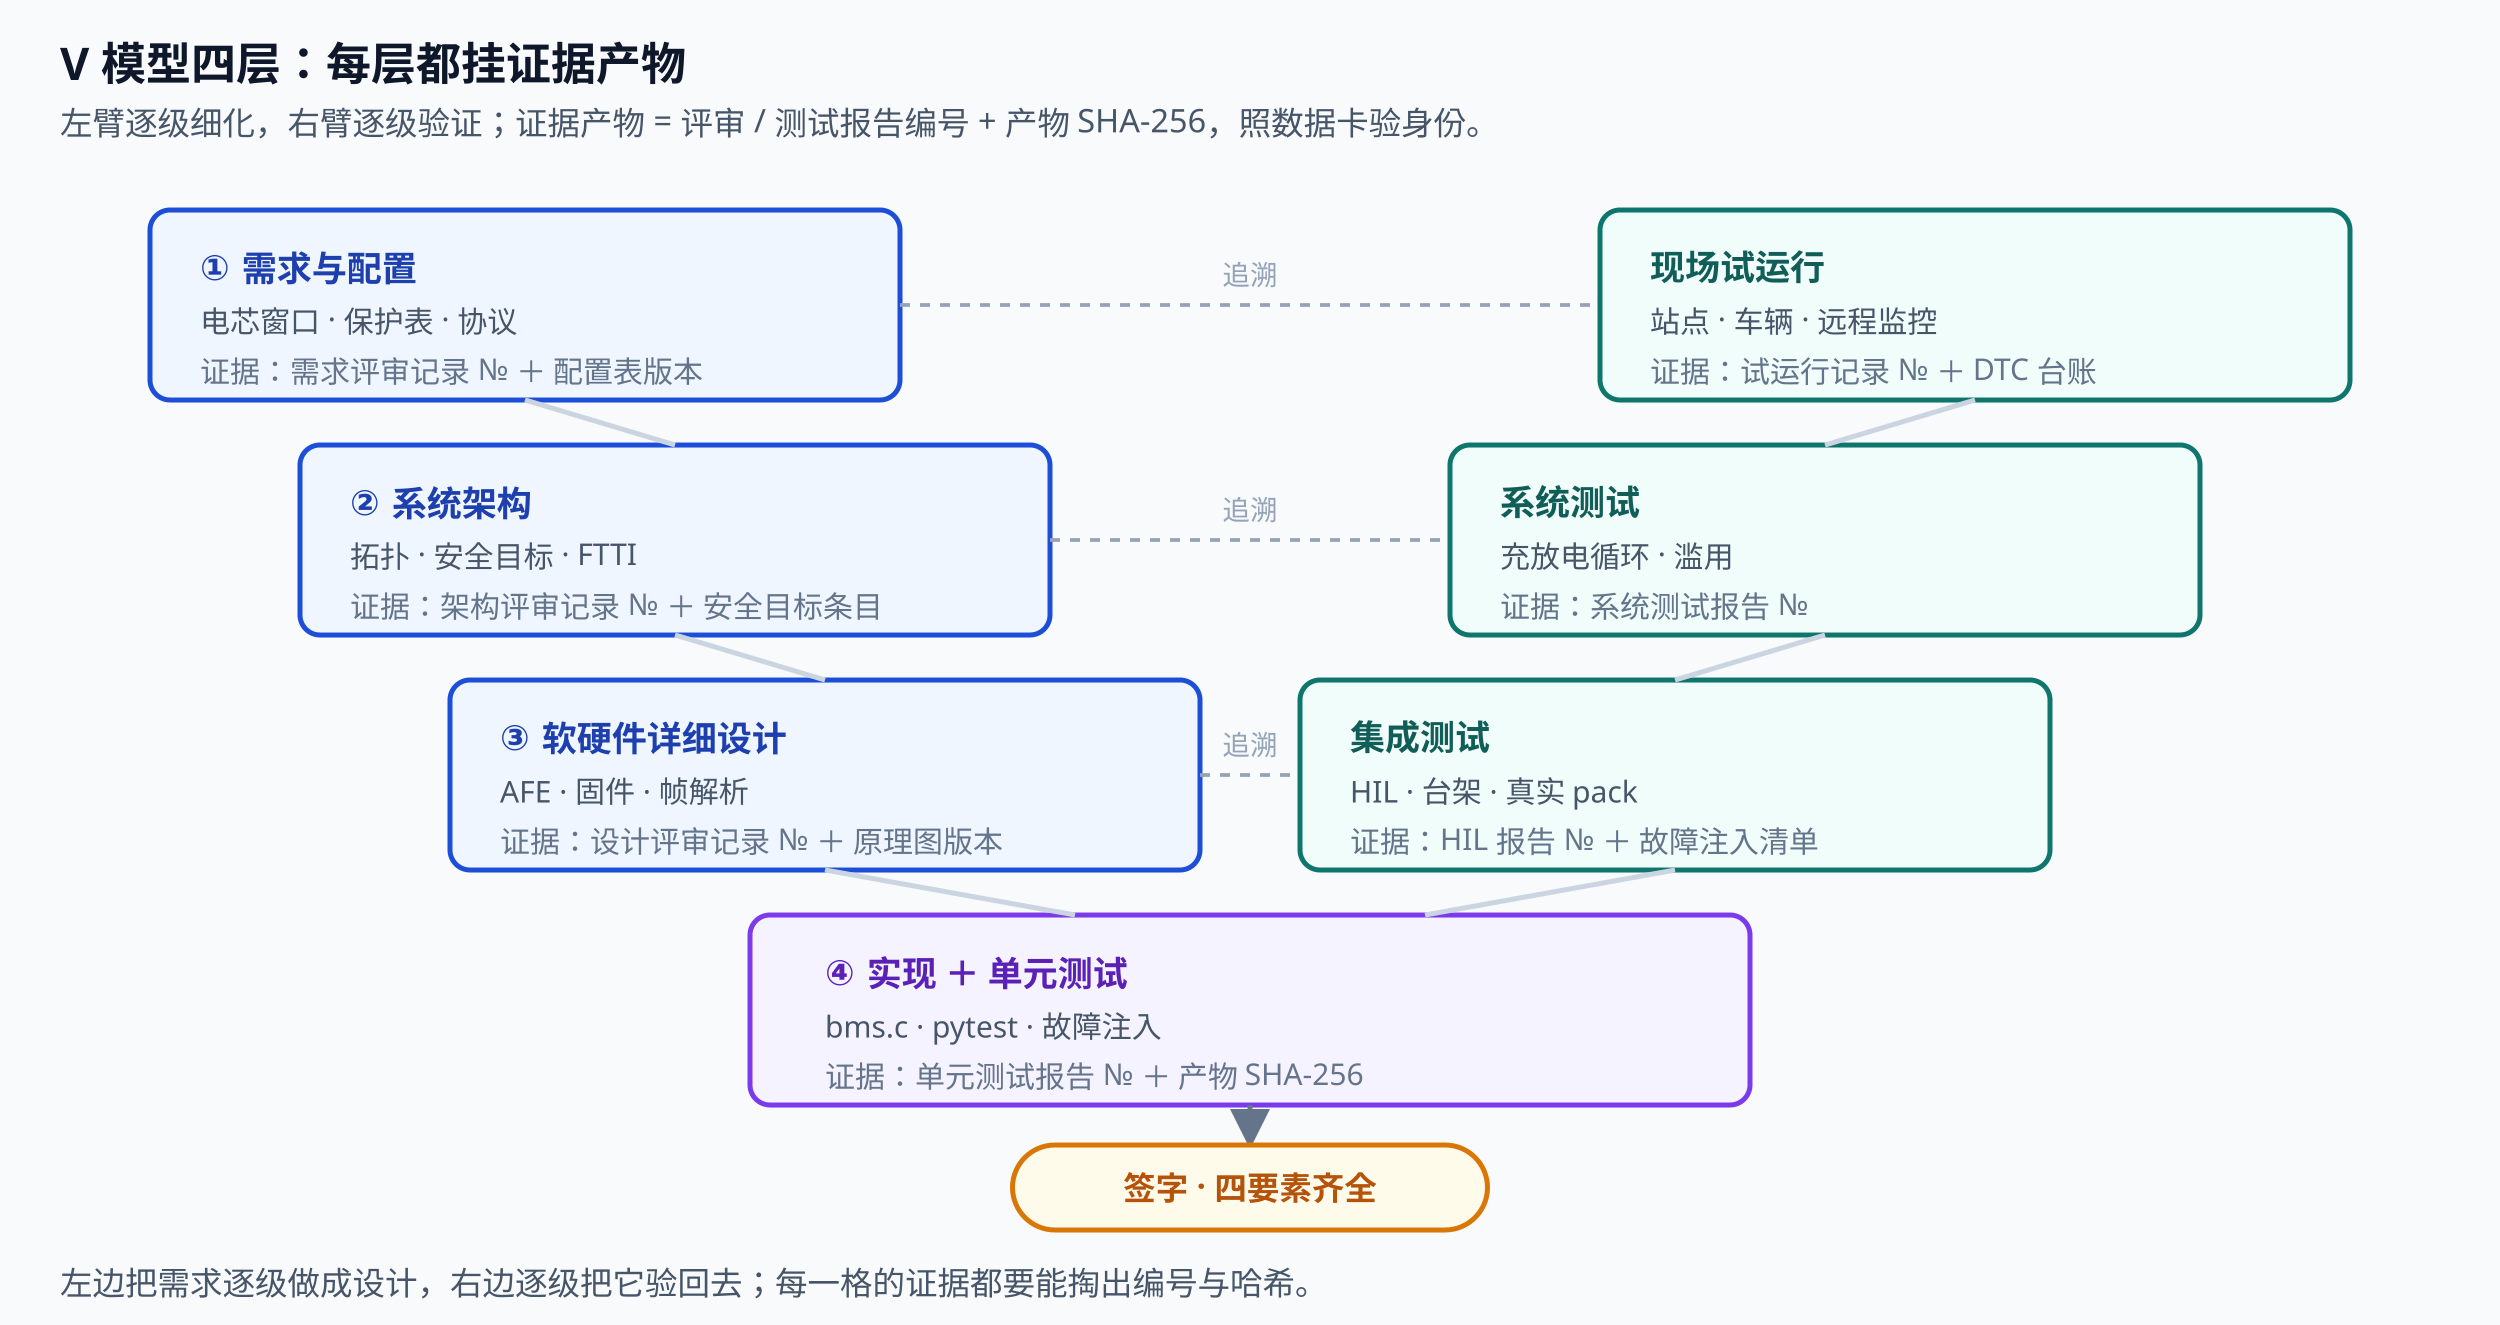
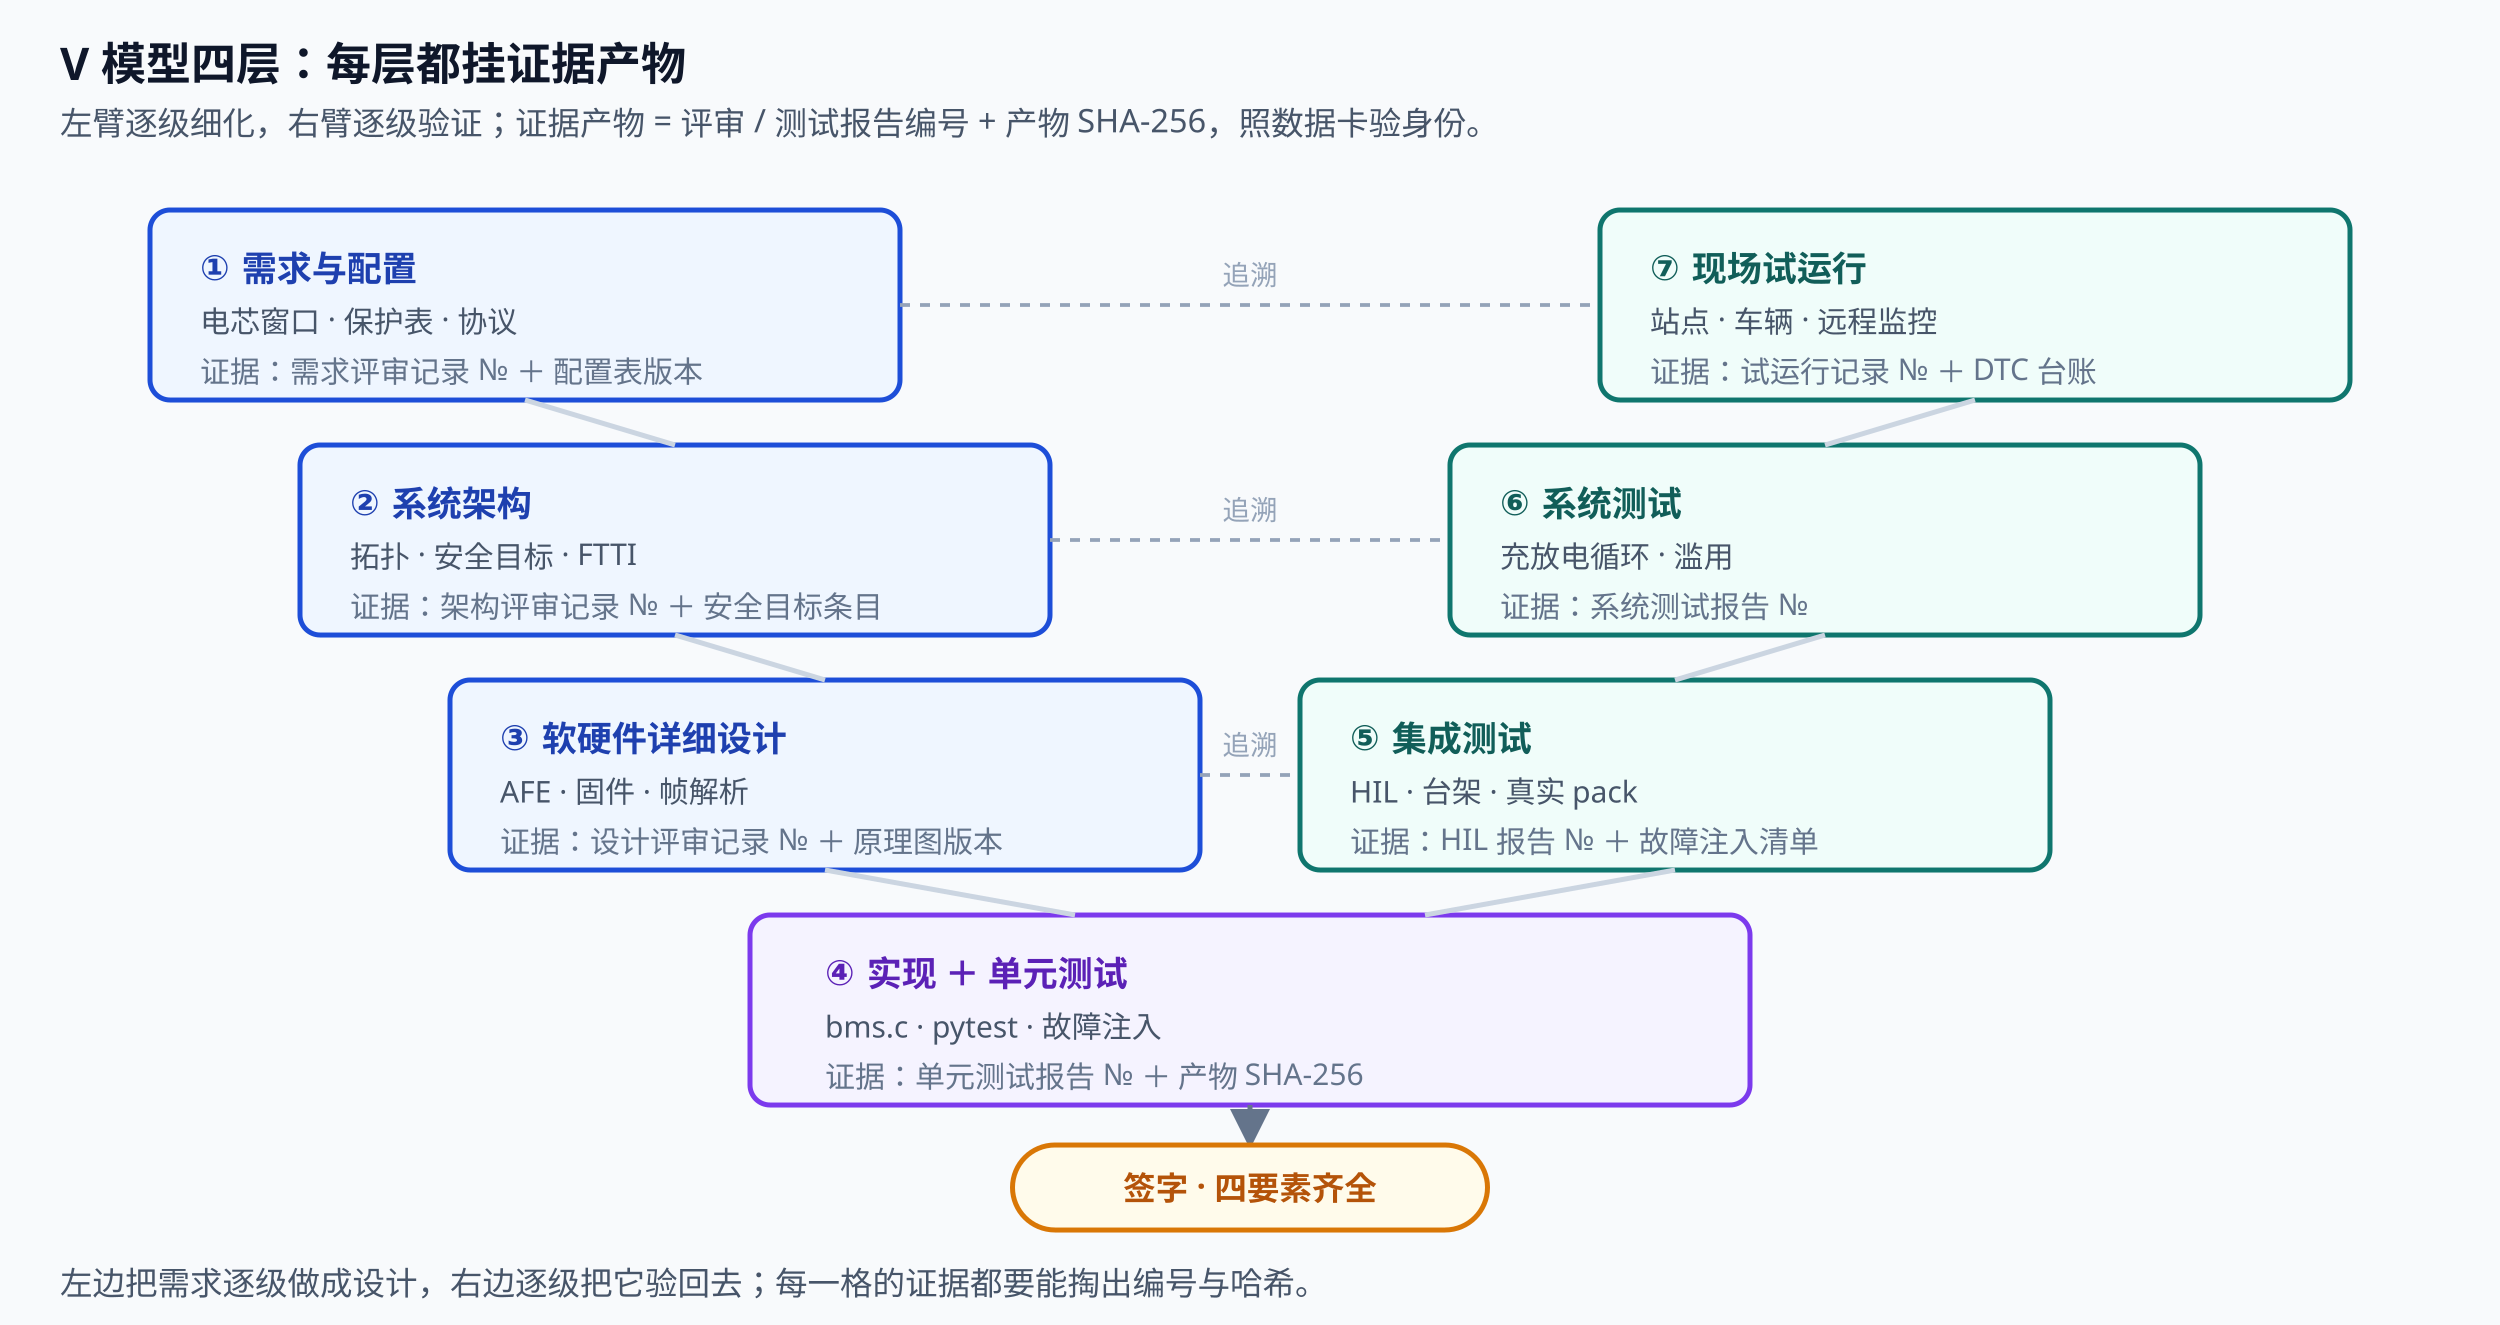
<svg xmlns="http://www.w3.org/2000/svg" viewBox="0 0 1000 530" width="1000" height="530" role="img" aria-label="V 模型四层：左臂设计、右臂验证，每层挂证据产物">
  <rect x="0" y="0" width="1000" height="530" fill="#f8fafc" />
  <text x="24" y="32" font-family="Noto Sans SC, Microsoft YaHei, sans-serif" font-size="18" font-weight="700" fill="#0f172a">V 模型四层：每层都挂证据产物</text>
  <text x="24" y="54" font-family="Noto Sans SC, Microsoft YaHei, sans-serif" font-size="13" fill="#475569">左臂逐级细化，右臂逐级验证；证据产物 = 评审 / 测试报告编号 + 产物 SHA-256，照数据卡验身份。</text>
  <defs>
    <marker id="arr26" viewBox="0 0 10 10" refX="9" refY="5" markerWidth="8" markerHeight="8" orient="auto-start-reverse">
      <path d="M0 0 L10 5 L0 10 z" fill="#64748b" />
    </marker>
  </defs>
  <rect x="60" y="84" width="300" height="76" rx="8" fill="#eff6ff" stroke="#1d4ed8" stroke-width="2" />
  <text x="80" y="112" font-family="Noto Sans SC, Microsoft YaHei, sans-serif" font-size="14" font-weight="700" fill="#1e40af">① 需求与配置</text>
  <text x="80" y="133" font-family="Noto Sans SC, Microsoft YaHei, sans-serif" font-size="12" fill="#475569">电芯窗口 · 保护表 · 协议</text>
  <text x="80" y="153" font-family="Noto Sans SC, Microsoft YaHei, sans-serif" font-size="12" fill="#64748b">证据：需求评审记录 № ＋ 配置表版本</text>
  <rect x="120" y="178" width="300" height="76" rx="8" fill="#eff6ff" stroke="#1d4ed8" stroke-width="2" />
  <text x="140" y="206" font-family="Noto Sans SC, Microsoft YaHei, sans-serif" font-size="14" font-weight="700" fill="#1e40af">② 系统架构</text>
  <text x="140" y="227" font-family="Noto Sans SC, Microsoft YaHei, sans-serif" font-size="12" fill="#475569">拓扑 · 安全目标 · FTTI</text>
  <text x="140" y="247" font-family="Noto Sans SC, Microsoft YaHei, sans-serif" font-size="12" fill="#64748b">证据：架构评审记录 № ＋ 安全目标条目</text>
  <rect x="180" y="272" width="300" height="76" rx="8" fill="#eff6ff" stroke="#1d4ed8" stroke-width="2" />
  <text x="200" y="300" font-family="Noto Sans SC, Microsoft YaHei, sans-serif" font-size="14" font-weight="700" fill="#1e40af">③ 软硬件详细设计</text>
  <text x="200" y="321" font-family="Noto Sans SC, Microsoft YaHei, sans-serif" font-size="12" fill="#475569">AFE · 固件 · 帧解析</text>
  <text x="200" y="341" font-family="Noto Sans SC, Microsoft YaHei, sans-serif" font-size="12" fill="#64748b">证据：设计评审记录 № ＋ 原理图版本</text>
  <rect x="300" y="366" width="400" height="76" rx="8" fill="#f5f3ff" stroke="#7c3aed" stroke-width="2" />
  <text x="330" y="394" font-family="Noto Sans SC, Microsoft YaHei, sans-serif" font-size="14" font-weight="700" fill="#5b21b6">④ 实现 ＋ 单元测试</text>
  <text x="330" y="415" font-family="Noto Sans SC, Microsoft YaHei, sans-serif" font-size="12" fill="#475569">bms.c · pytest · 故障注入</text>
  <text x="330" y="435" font-family="Noto Sans SC, Microsoft YaHei, sans-serif" font-size="12" fill="#64748b">证据：单元测试报告 № ＋ 产物 SHA-256</text>
  <rect x="520" y="272" width="300" height="76" rx="8" fill="#f0fdfa" stroke="#0f766e" stroke-width="2" />
-   <text x="540" y="300" font-family="Noto Sans SC, Microsoft YaHei, sans-serif" font-size="14" font-weight="700" fill="#115e59">集成测试</text>
+   <text x="540" y="300" font-family="Noto Sans SC, Microsoft YaHei, sans-serif" font-size="14" font-weight="700" fill="#115e59">⑤ 集成测试</text>
  <text x="540" y="321" font-family="Noto Sans SC, Microsoft YaHei, sans-serif" font-size="12" fill="#475569">HIL · 台架 · 真实 pack</text>
  <text x="540" y="341" font-family="Noto Sans SC, Microsoft YaHei, sans-serif" font-size="12" fill="#64748b">证据：HIL 报告 № ＋ 故障注入清单</text>
  <rect x="580" y="178" width="300" height="76" rx="8" fill="#f0fdfa" stroke="#0f766e" stroke-width="2" />
-   <text x="600" y="206" font-family="Noto Sans SC, Microsoft YaHei, sans-serif" font-size="14" font-weight="700" fill="#115e59">系统测试</text>
+   <text x="600" y="206" font-family="Noto Sans SC, Microsoft YaHei, sans-serif" font-size="14" font-weight="700" fill="#115e59">⑥ 系统测试</text>
  <text x="600" y="227" font-family="Noto Sans SC, Microsoft YaHei, sans-serif" font-size="12" fill="#475569">充放电循环 · 滥用</text>
  <text x="600" y="247" font-family="Noto Sans SC, Microsoft YaHei, sans-serif" font-size="12" fill="#64748b">证据：系统测试报告 №</text>
  <rect x="640" y="84" width="300" height="76" rx="8" fill="#f0fdfa" stroke="#0f766e" stroke-width="2" />
-   <text x="660" y="112" font-family="Noto Sans SC, Microsoft YaHei, sans-serif" font-size="14" font-weight="700" fill="#115e59">现场试运行</text>
+   <text x="660" y="112" font-family="Noto Sans SC, Microsoft YaHei, sans-serif" font-size="14" font-weight="700" fill="#115e59">⑦ 现场试运行</text>
  <text x="660" y="133" font-family="Noto Sans SC, Microsoft YaHei, sans-serif" font-size="12" fill="#475569">站点 · 车辆 · 远程监控</text>
  <text x="660" y="153" font-family="Noto Sans SC, Microsoft YaHei, sans-serif" font-size="12" fill="#64748b">证据：试运行记录 № ＋ DTC 台账</text>
  <line x1="210" y1="160" x2="270" y2="178" stroke="#cbd5e1" stroke-width="2" />
  <line x1="270" y1="254" x2="330" y2="272" stroke="#cbd5e1" stroke-width="2" />
  <line x1="330" y1="348" x2="430" y2="366" stroke="#cbd5e1" stroke-width="2" />
  <line x1="790" y1="160" x2="730" y2="178" stroke="#cbd5e1" stroke-width="2" />
  <line x1="730" y1="254" x2="670" y2="272" stroke="#cbd5e1" stroke-width="2" />
  <line x1="670" y1="348" x2="570" y2="366" stroke="#cbd5e1" stroke-width="2" />
  <line x1="360" y1="122" x2="640" y2="122" stroke="#94a3b8" stroke-width="1.5" stroke-dasharray="4 4" />
  <text x="500" y="114" text-anchor="middle" font-family="Noto Sans SC, Microsoft YaHei, sans-serif" font-size="11" fill="#94a3b8">追溯</text>
  <line x1="420" y1="216" x2="580" y2="216" stroke="#94a3b8" stroke-width="1.5" stroke-dasharray="4 4" />
  <text x="500" y="208" text-anchor="middle" font-family="Noto Sans SC, Microsoft YaHei, sans-serif" font-size="11" fill="#94a3b8">追溯</text>
  <line x1="480" y1="310" x2="520" y2="310" stroke="#94a3b8" stroke-width="1.5" stroke-dasharray="4 4" />
  <text x="500" y="302" text-anchor="middle" font-family="Noto Sans SC, Microsoft YaHei, sans-serif" font-size="11" fill="#94a3b8">追溯</text>
  <line x1="500" y1="442" x2="500" y2="458" stroke="#64748b" stroke-width="2" marker-end="url(#arr26)" />
  <rect x="405" y="458" width="190" height="34" rx="17" fill="#fffbeb" stroke="#d97706" stroke-width="2" />
  <text x="500" y="480" text-anchor="middle" font-family="Noto Sans SC, Microsoft YaHei, sans-serif" font-size="13" font-weight="700" fill="#b45309">签字 · 四要素齐全</text>
  <text x="24" y="518" font-family="Noto Sans SC, Microsoft YaHei, sans-serif" font-size="13" fill="#475569">左边把需求逐级做成设计，右边逐级把它验回去；每一格的证据都要能掏出编号与哈希。</text>
</svg>
